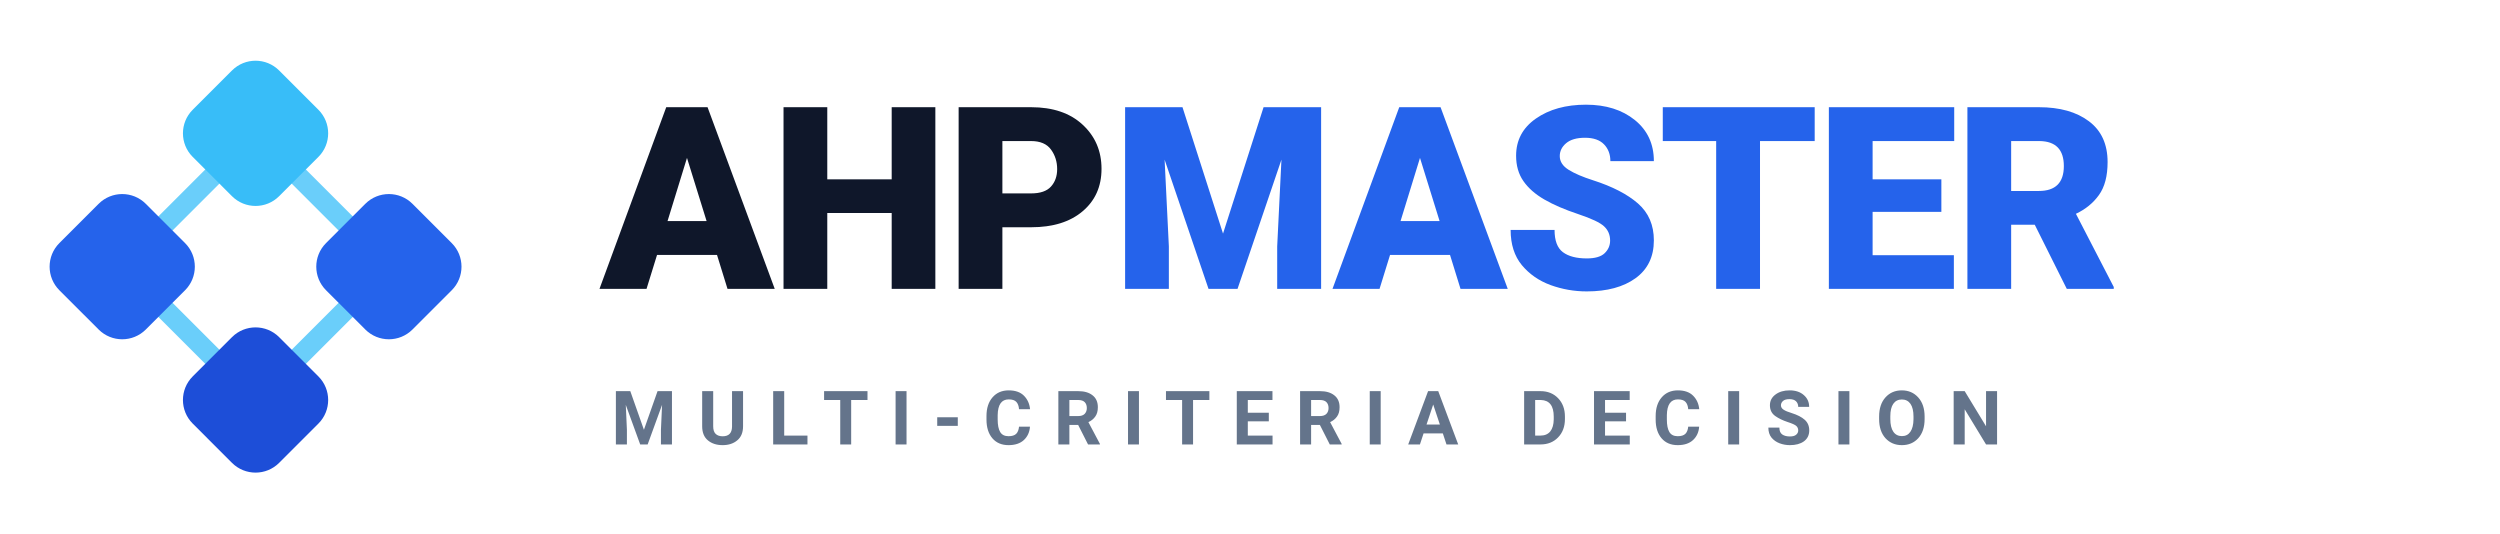
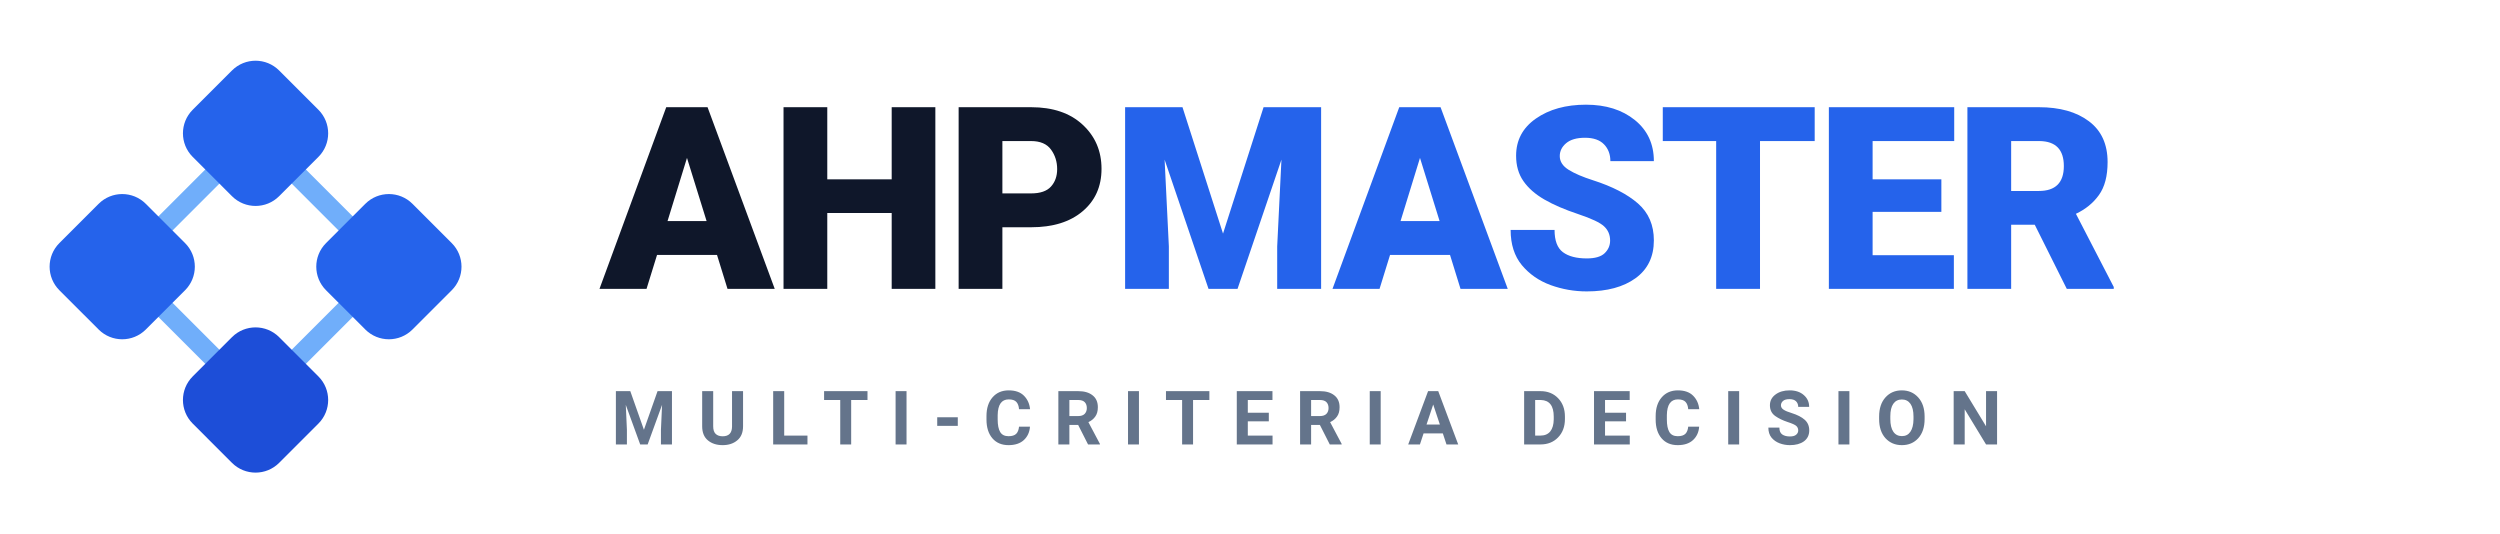
<svg xmlns="http://www.w3.org/2000/svg" viewBox="0 0 450 96" width="100%" height="auto" style="display:block; width:100%;">
  <g transform="translate(6, 8)">
-     <line x1="40" y1="16" x2="16" y2="40" stroke="#38BDF8" stroke-width="3.6" stroke-linecap="round" opacity="0.75" />
-     <line x1="40" y1="16" x2="64" y2="40" stroke="#38BDF8" stroke-width="3.6" stroke-linecap="round" opacity="0.75" />
-     <line x1="16" y1="40" x2="40" y2="64" stroke="#38BDF8" stroke-width="3.6" stroke-linecap="round" opacity="0.75" />
-     <line x1="64" y1="40" x2="40" y2="64" stroke="#38BDF8" stroke-width="3.6" stroke-linecap="round" opacity="0.75" />
-     <rect x="29" y="5" width="22" height="22" rx="6" transform="rotate(45 40 16)" fill="#38BDF8" />
+     <line x1="40" y1="16" x2="16" y2="40" stroke="#60A5FA" stroke-width="3.6" stroke-linecap="round" opacity="0.9" />
+     <line x1="40" y1="16" x2="64" y2="40" stroke="#60A5FA" stroke-width="3.6" stroke-linecap="round" opacity="0.9" />
+     <line x1="16" y1="40" x2="40" y2="64" stroke="#60A5FA" stroke-width="3.6" stroke-linecap="round" opacity="0.9" />
+     <line x1="64" y1="40" x2="40" y2="64" stroke="#60A5FA" stroke-width="3.6" stroke-linecap="round" opacity="0.9" />
+     <rect x="29" y="5" width="22" height="22" rx="6" transform="rotate(45 40 16)" fill="#2563EB" />
    <rect x="5" y="29" width="22" height="22" rx="6" transform="rotate(45 16 40)" fill="#2563EB" />
    <rect x="53" y="29" width="22" height="22" rx="6" transform="rotate(45 64 40)" fill="#2563EB" />
    <rect x="29" y="53" width="22" height="22" rx="6" transform="rotate(45 40 64)" fill="#1D4ED8" />
  </g>
  <text x="108" y="52" font-family="-apple-system, BlinkMacSystemFont, 'Pretendard', 'Segoe UI', Roboto, sans-serif" font-size="46" font-weight="900" fill="#0F172A" letter-spacing="-0.8">AHP<tspan fill="#2563EB">MASTER</tspan>
  </text>
  <text x="110" y="80" font-family="-apple-system, BlinkMacSystemFont, 'Pretendard', 'Segoe UI', Roboto, sans-serif" font-size="13.5" font-weight="700" fill="#64748B" letter-spacing="3.8">MULTI-CRITERIA DECISION</text>
</svg>
